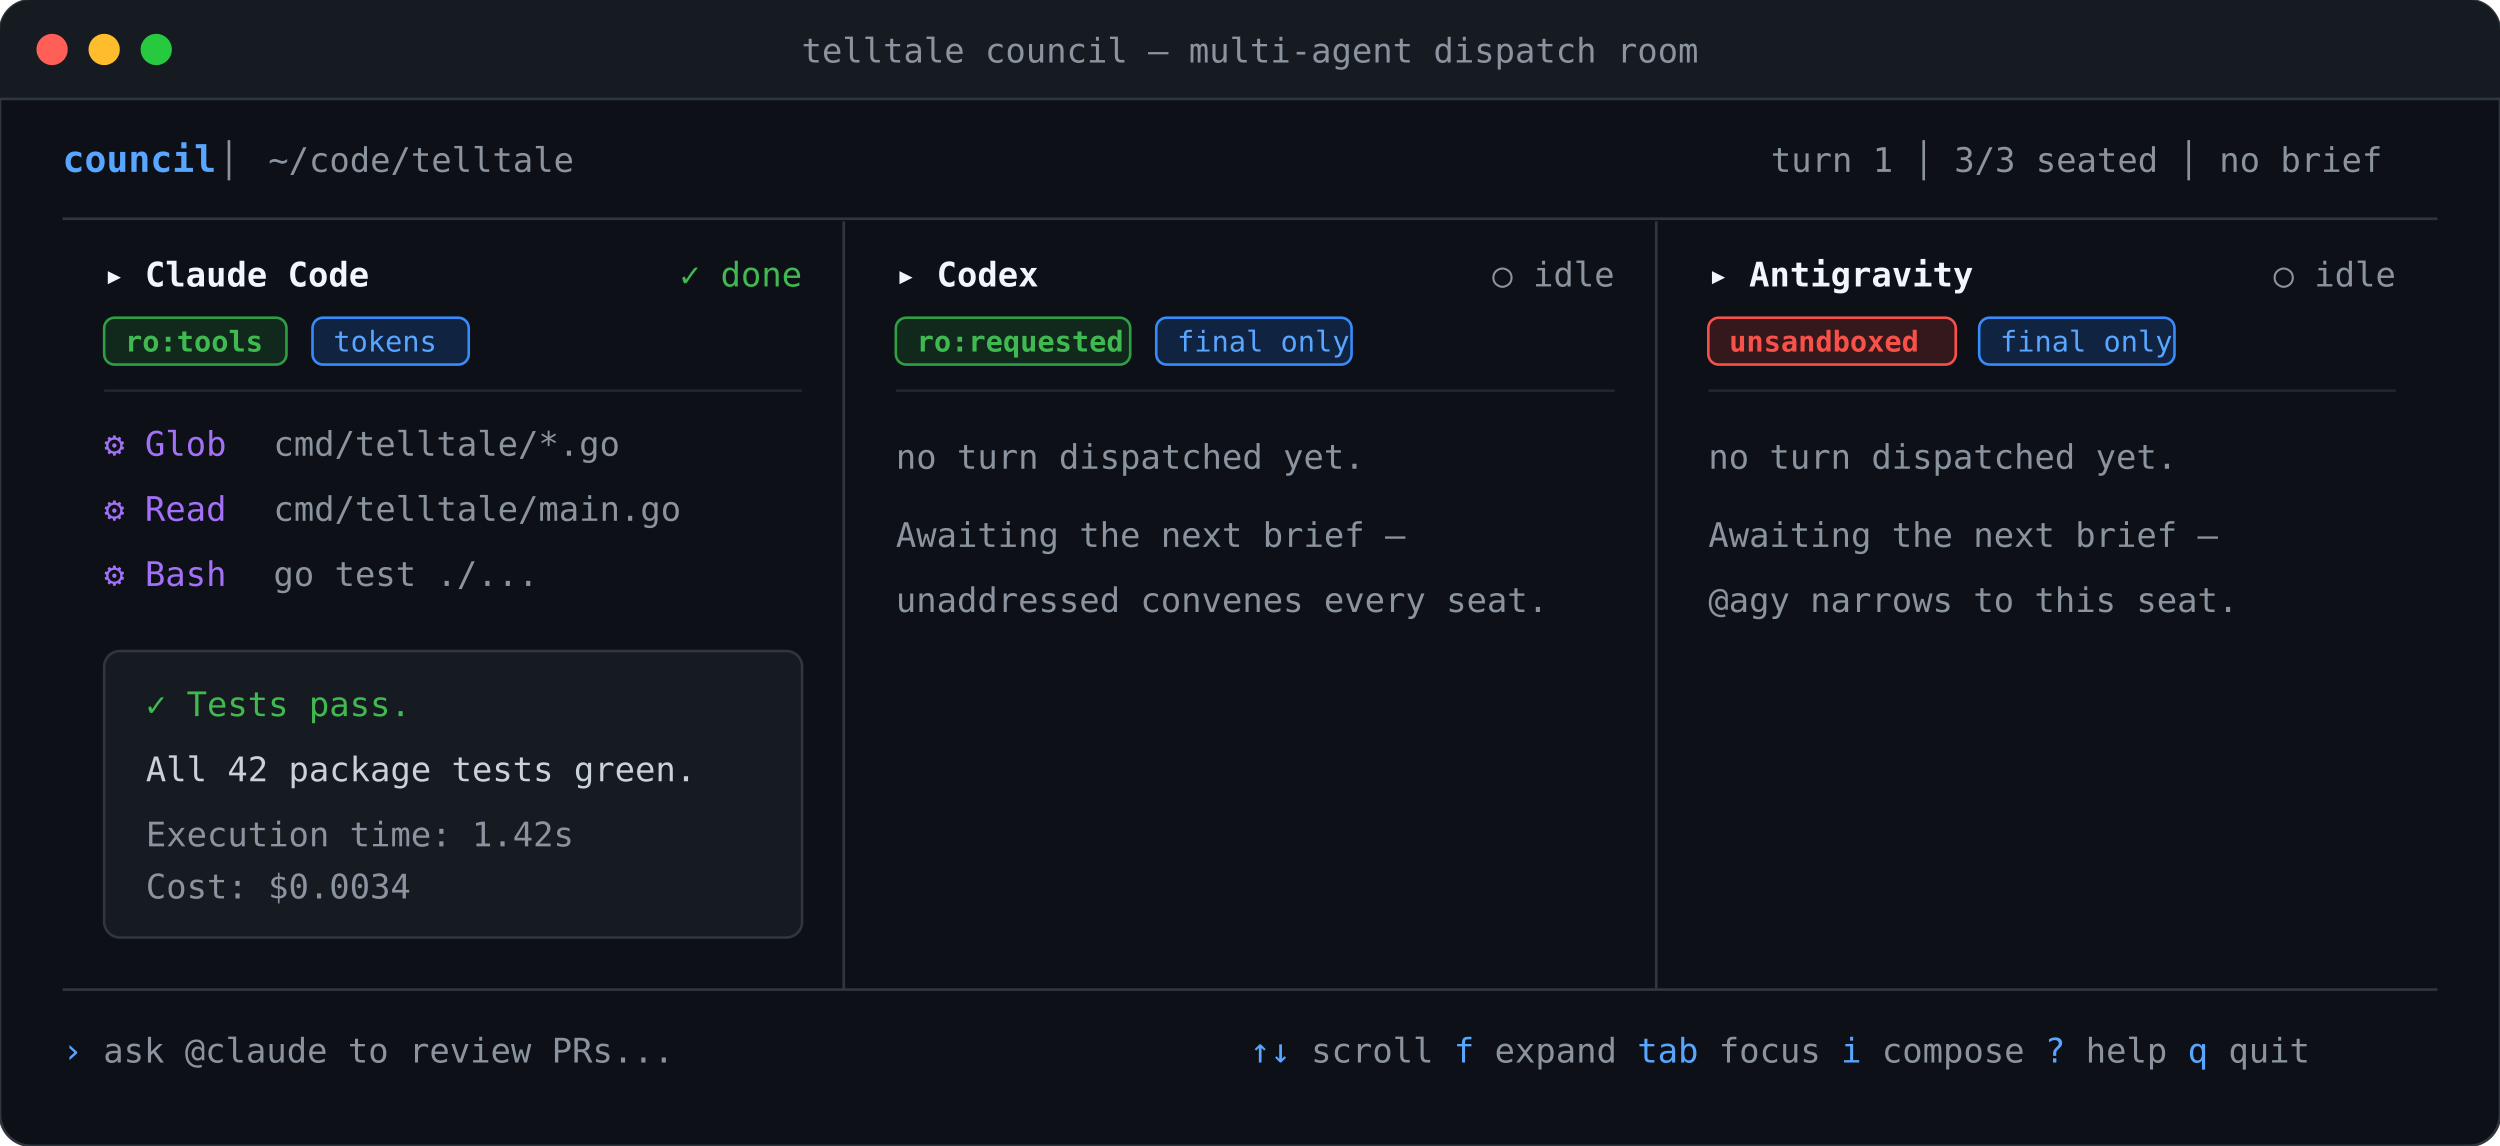
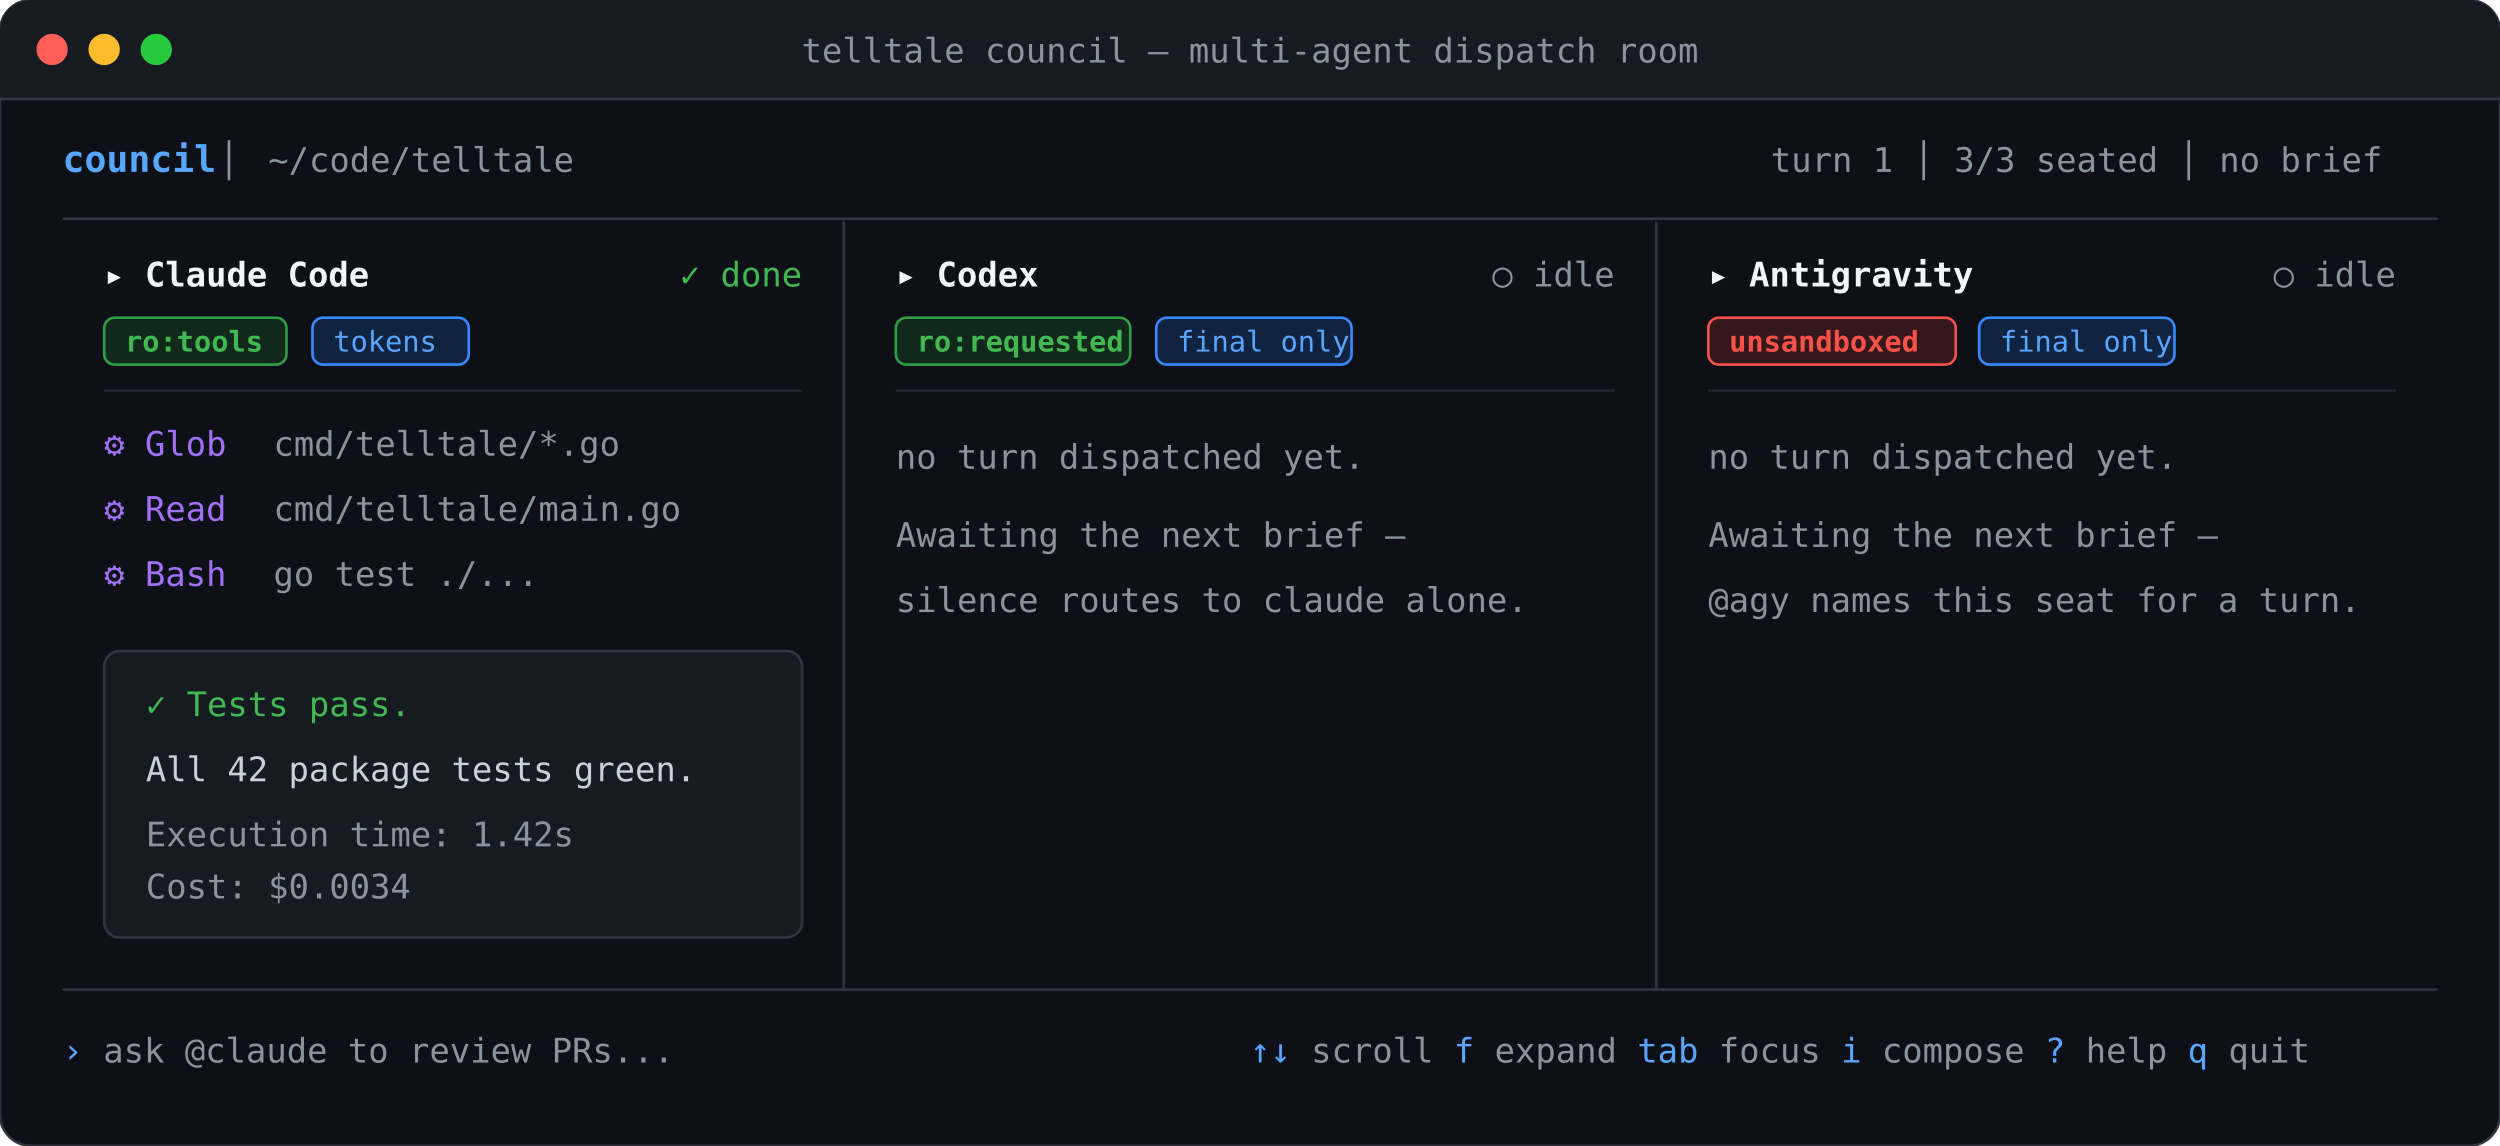
<svg xmlns="http://www.w3.org/2000/svg" viewBox="0 0 960 440" width="100%" height="100%">
  <defs>
    <style>
      .bg { fill: #0d1117; rx: 12px; }
      .header-bg { fill: #161b22; }
      .border { stroke: #30363d; stroke-width: 1px; fill: none; }
      .text-title { font-family: 'JetBrains Mono', 'Fira Code', Consolas, monospace; font-size: 14px; font-weight: bold; fill: #58a6ff; }
      .text-dim { font-family: 'JetBrains Mono', 'Fira Code', Consolas, monospace; font-size: 13px; fill: #8b949e; }
      .text-normal { font-family: 'JetBrains Mono', 'Fira Code', Consolas, monospace; font-size: 13px; fill: #c9d1d9; }
      .text-bold { font-family: 'JetBrains Mono', 'Fira Code', Consolas, monospace; font-size: 13px; font-weight: bold; fill: #f0f6fc; }
      .text-highlight { font-family: 'JetBrains Mono', 'Fira Code', Consolas, monospace; font-size: 13px; fill: #3fb950; }
      .text-warn { font-family: 'JetBrains Mono', 'Fira Code', Consolas, monospace; font-size: 13px; fill: #d29922; }
      .text-purple { font-family: 'JetBrains Mono', 'Fira Code', Consolas, monospace; font-size: 13px; fill: #a371f7; }
      
      /* Badges */
      .badge-ro { fill: #238636; fill-opacity: 0.2; stroke: #2ea043; stroke-width: 1px; }
      .badge-ro-text { font-family: 'JetBrains Mono', monospace; font-size: 11px; fill: #3fb950; font-weight: bold; }
      .badge-unsandboxed { fill: #da3633; fill-opacity: 0.2; stroke: #f85149; stroke-width: 1px; }
      .badge-unsandboxed-text { font-family: 'JetBrains Mono', monospace; font-size: 11px; fill: #f85149; font-weight: bold; }
      .badge-tokens { fill: #1f6beb; fill-opacity: 0.2; stroke: #388bfd; stroke-width: 1px; }
      .badge-tokens-text { font-family: 'JetBrains Mono', monospace; font-size: 11px; fill: #58a6ff; }
    </style>
  </defs>
  <rect x="0" y="0" width="960" height="440" class="bg" />
  <rect x="0" y="0" width="960" height="440" rx="12" class="border" />
  <rect x="0" y="0" width="960" height="38" class="header-bg" rx="12" />
  <rect x="0" y="26" width="960" height="12" class="header-bg" />
  <circle cx="20" cy="19" r="6" fill="#ff5f56" />
  <circle cx="40" cy="19" r="6" fill="#ffbd2e" />
  <circle cx="60" cy="19" r="6" fill="#27c93f" />
  <text x="480" y="24" text-anchor="middle" class="text-dim">telltale council — multi-agent dispatch room</text>
  <line x1="0" y1="38" x2="960" y2="38" stroke="#30363d" stroke-width="1" />
  <text x="24" y="66" class="text-title">council</text>
  <text x="84" y="66" class="text-dim">│</text>
  <text x="103" y="66" class="text-dim">~/code/telltale</text>
  <text x="680" y="66" class="text-dim">turn 1  │  3/3 seated  │  no brief</text>
  <line x1="24" y1="84" x2="936" y2="84" stroke="#30363d" stroke-width="1" />
  <line x1="324" y1="85" x2="324" y2="380" stroke="#30363d" stroke-width="1" />
  <line x1="636" y1="85" x2="636" y2="380" stroke="#30363d" stroke-width="1" />
  <text x="40" y="110" class="text-bold">▸ Claude Code</text>
  <text x="308" y="110" text-anchor="end" class="text-highlight">✓ done</text>
  <rect x="40" y="122" width="70" height="18" rx="4" class="badge-ro" />
  <text x="48" y="135" class="badge-ro-text">ro:tools</text>
  <rect x="120" y="122" width="60" height="18" rx="4" class="badge-tokens" />
  <text x="128" y="135" class="badge-tokens-text">tokens</text>
  <line x1="40" y1="150" x2="308" y2="150" stroke="#21262d" stroke-width="1" />
  <text x="40" y="175" class="text-purple">⚙ Glob</text>
  <text x="105" y="175" class="text-dim">cmd/telltale/*.go</text>
  <text x="40" y="200" class="text-purple">⚙ Read</text>
  <text x="105" y="200" class="text-dim">cmd/telltale/main.go</text>
  <text x="40" y="225" class="text-purple">⚙ Bash</text>
  <text x="105" y="225" class="text-dim">go test ./...</text>
  <rect x="40" y="250" width="268" height="110" rx="6" fill="#161b22" stroke="#30363d" stroke-width="1" />
  <text x="56" y="275" class="text-highlight">✓ Tests pass.</text>
  <text x="56" y="300" class="text-normal">All 42 package tests green.</text>
  <text x="56" y="325" class="text-dim">Execution time: 1.42s</text>
  <text x="56" y="345" class="text-dim">Cost: $0.0034</text>
  <text x="344" y="110" class="text-bold">▸ Codex</text>
  <text x="620" y="110" text-anchor="end" class="text-dim">○ idle</text>
  <rect x="344" y="122" width="90" height="18" rx="4" class="badge-ro" />
  <text x="352" y="135" class="badge-ro-text">ro:requested</text>
  <rect x="444" y="122" width="75" height="18" rx="4" class="badge-tokens" />
  <text x="452" y="135" class="badge-tokens-text">final only</text>
  <line x1="344" y1="150" x2="620" y2="150" stroke="#21262d" stroke-width="1" />
  <text x="344" y="180" class="text-dim">no turn dispatched yet.</text>
  <text x="344" y="210" class="text-dim">Awaiting the next brief —</text>
-   <text x="344" y="235" class="text-dim">unaddressed convenes every seat.</text>
+   <text x="344" y="235" class="text-dim">silence routes to claude alone.</text>
  <text x="656" y="110" class="text-bold">▸ Antigravity</text>
  <text x="920" y="110" text-anchor="end" class="text-dim">○ idle</text>
  <rect x="656" y="122" width="95" height="18" rx="4" class="badge-unsandboxed" />
  <text x="664" y="135" class="badge-unsandboxed-text">unsandboxed</text>
  <rect x="760" y="122" width="75" height="18" rx="4" class="badge-tokens" />
  <text x="768" y="135" class="badge-tokens-text">final only</text>
  <line x1="656" y1="150" x2="920" y2="150" stroke="#21262d" stroke-width="1" />
  <text x="656" y="180" class="text-dim">no turn dispatched yet.</text>
  <text x="656" y="210" class="text-dim">Awaiting the next brief —</text>
-   <text x="656" y="235" class="text-dim">@agy narrows to this seat.</text>
+   <text x="656" y="235" class="text-dim">@agy names this seat for a turn.</text>
  <line x1="24" y1="380" x2="936" y2="380" stroke="#30363d" stroke-width="1" />
  <text x="24" y="408" class="text-dim">
    <tspan fill="#58a6ff">›</tspan> ask @claude to review PRs...
  </text>
  <text x="480" y="408" class="text-dim">
    <tspan fill="#58a6ff">↑↓</tspan> scroll   
    <tspan fill="#58a6ff">f</tspan> expand   
    <tspan fill="#58a6ff">tab</tspan> focus   
    <tspan fill="#58a6ff">i</tspan> compose   
    <tspan fill="#58a6ff">?</tspan> help   
    <tspan fill="#58a6ff">q</tspan> quit
  </text>
</svg>
